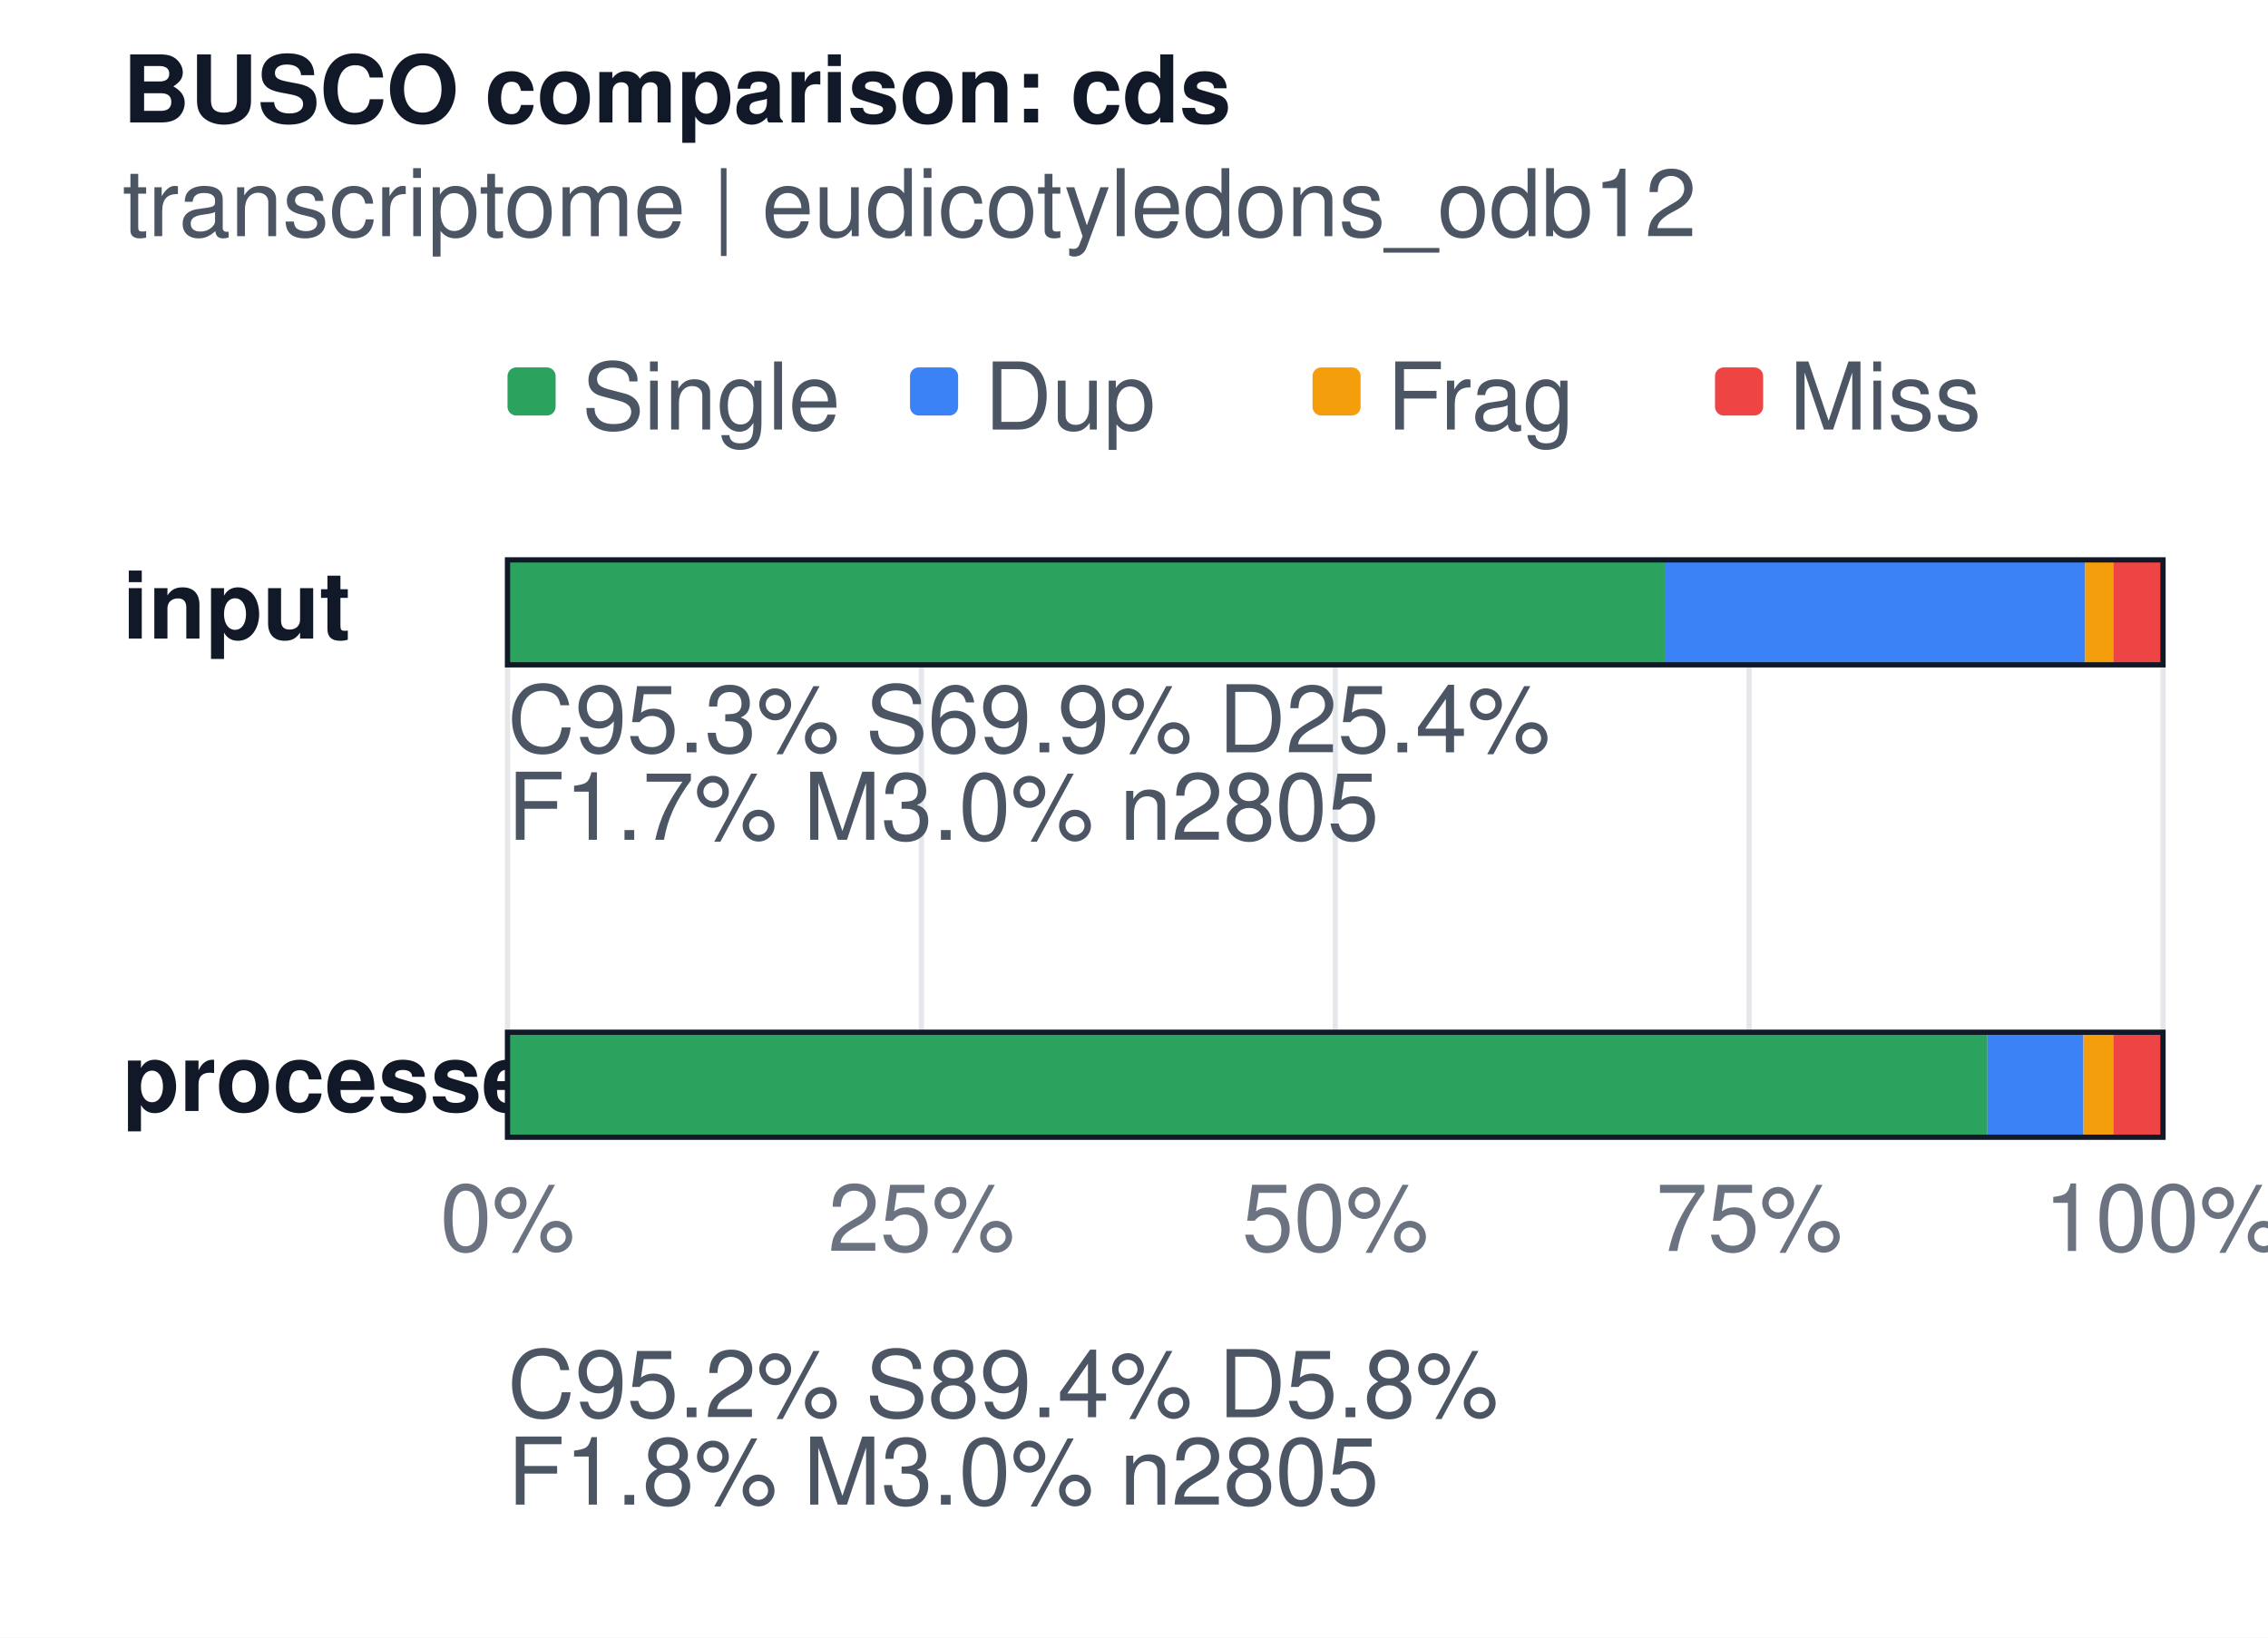
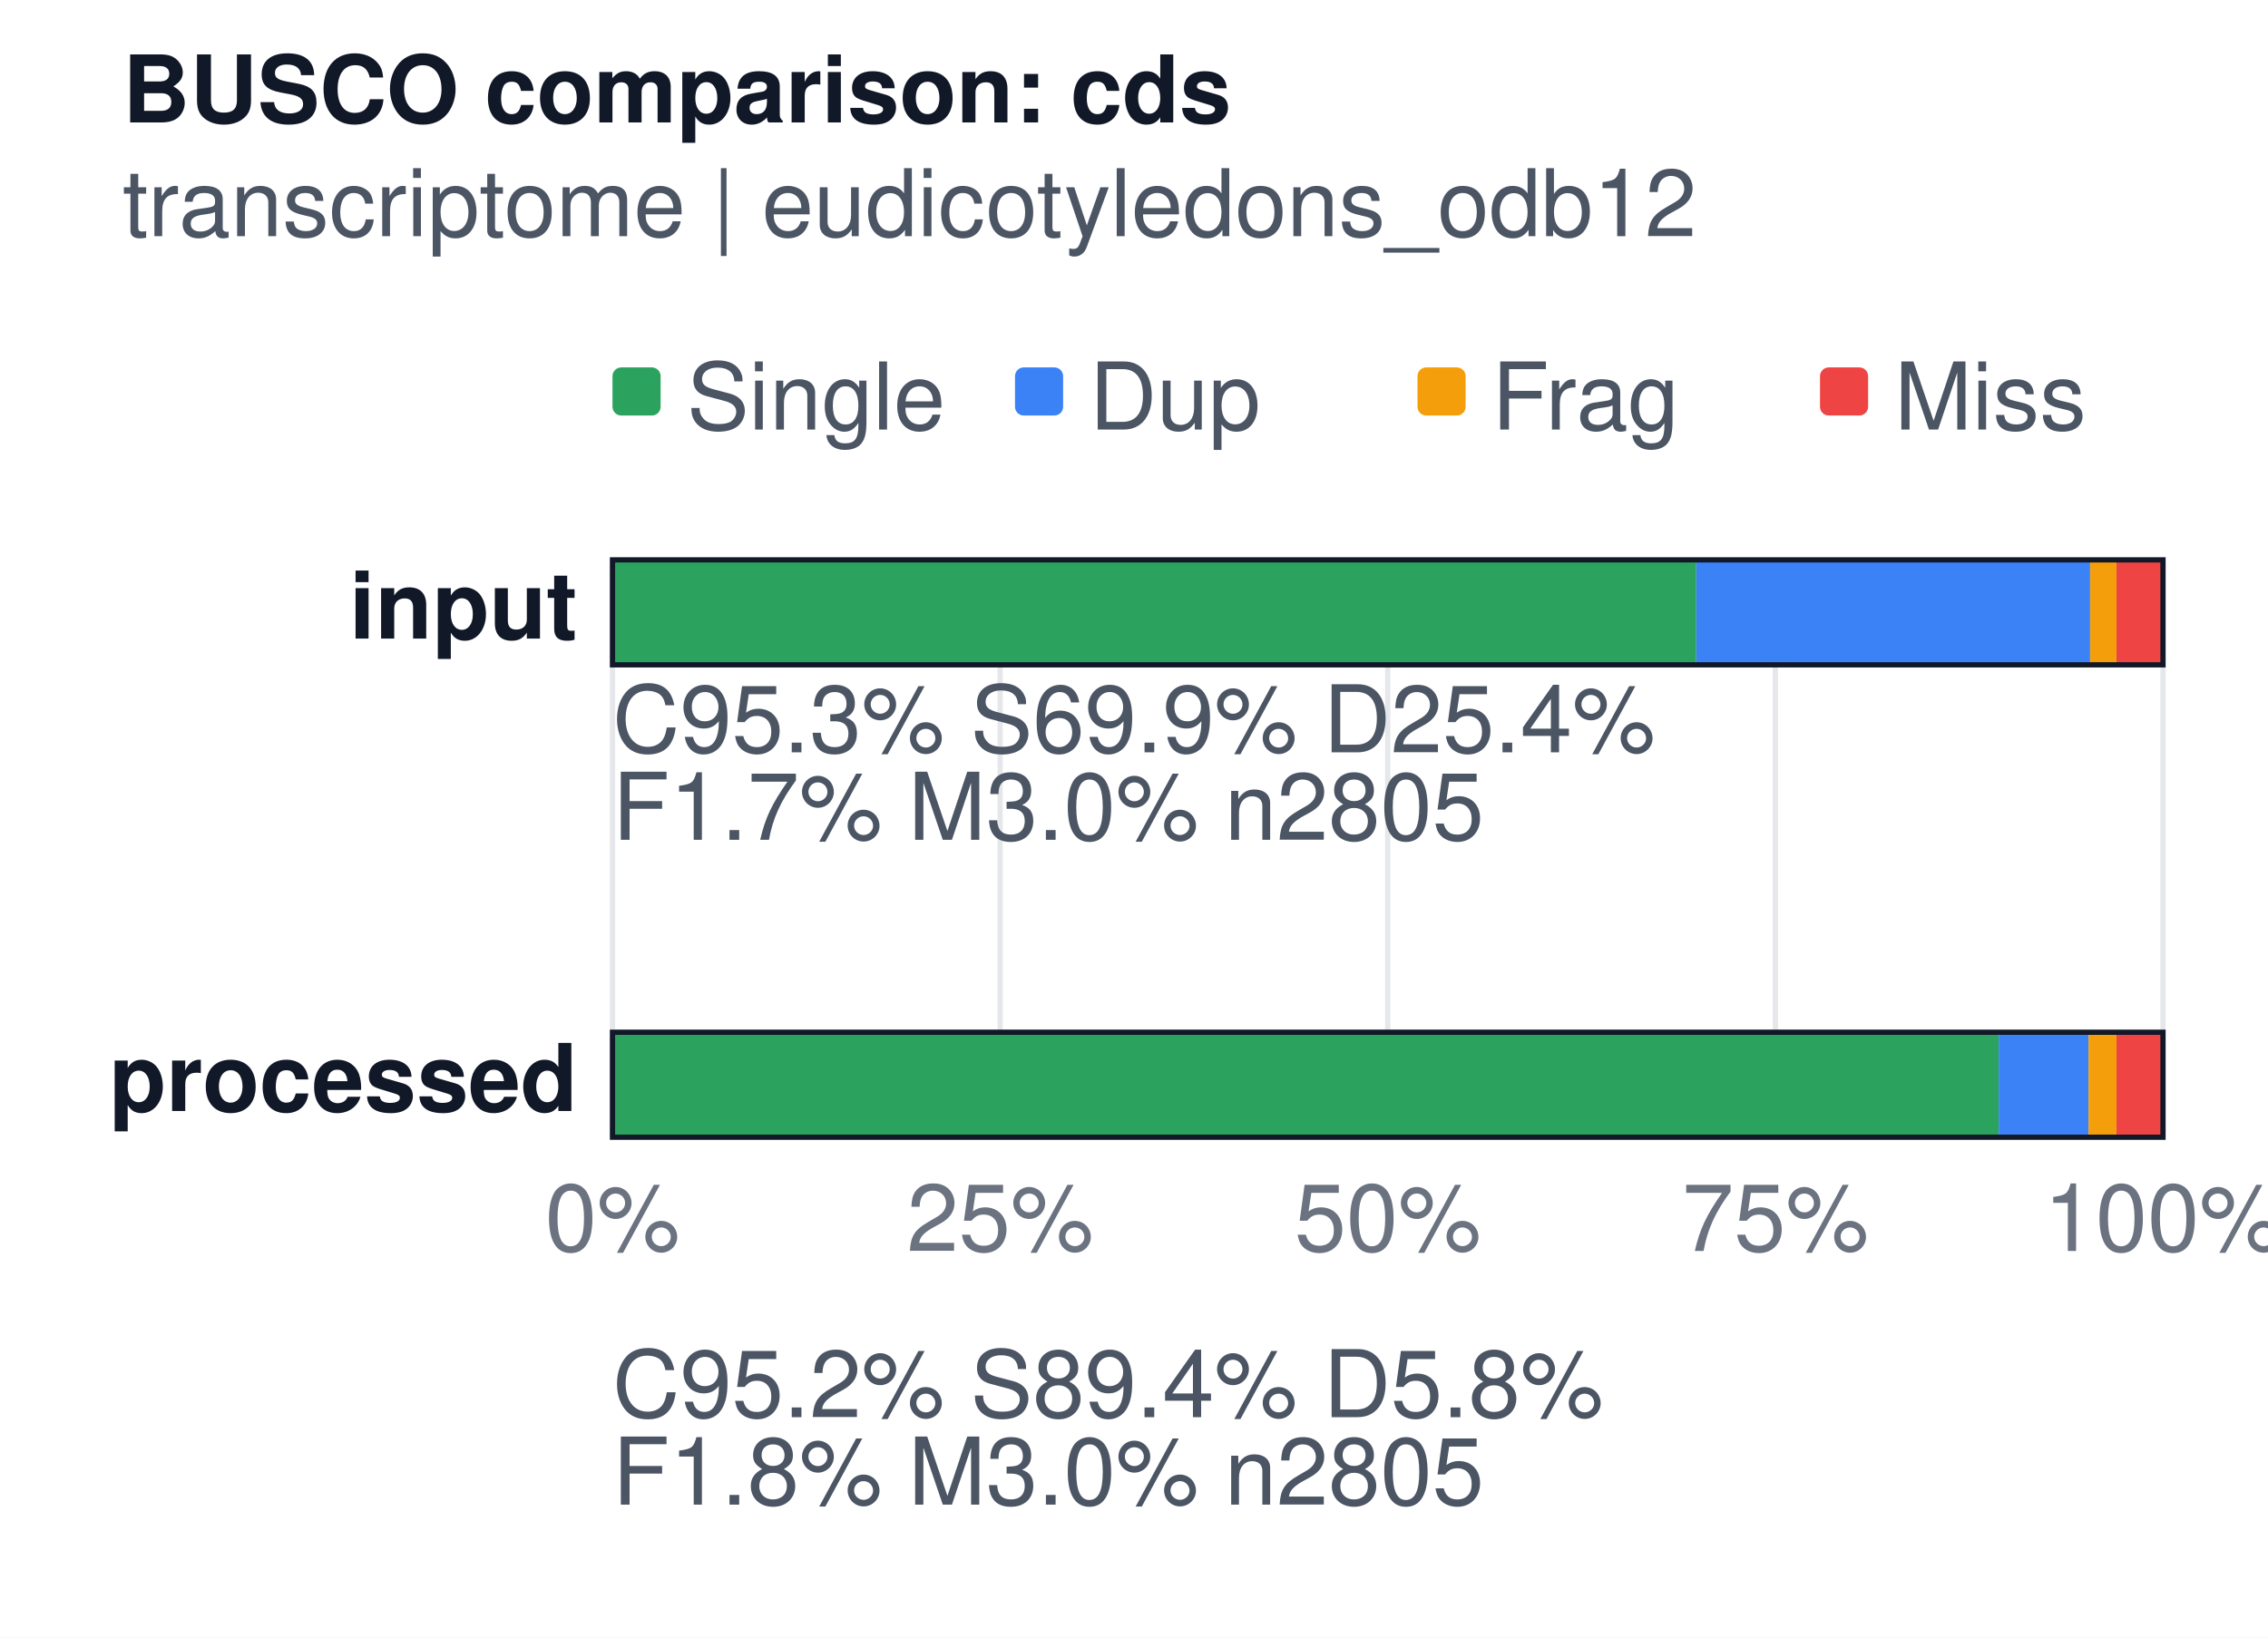
<svg xmlns="http://www.w3.org/2000/svg" width="3.6in" height="2.6in" viewBox="0 0 259.20 187.20">
  <style>text{font-family:Helvetica,Arial,sans-serif;fill:#111827} .muted{fill:#4b5563;font-size:8pt} .label{font-size:8pt;font-weight:700} .title{font-size:8pt;font-weight:700} .tick{font-size:8pt;fill:#6b7280}</style>
  <rect width="100%" height="100%" fill="white" />
  <text x="14" y="14.0" class="title">BUSCO comparison: cds</text>
  <text x="14" y="27.0" class="muted">transcriptome | eudicotyledons_odb12</text>
-   <line x1="58.0" y1="64.0" x2="58.0" y2="130.0" stroke="#e5e7eb" stroke-width="0.6" />
-   <text x="58.0" y="143.0" text-anchor="middle" class="tick">0%</text>
-   <line x1="105.3" y1="64.0" x2="105.3" y2="130.0" stroke="#e5e7eb" stroke-width="0.6" />
-   <text x="105.3" y="143.0" text-anchor="middle" class="tick">25%</text>
-   <line x1="152.6" y1="64.0" x2="152.6" y2="130.0" stroke="#e5e7eb" stroke-width="0.6" />
-   <text x="152.6" y="143.0" text-anchor="middle" class="tick">50%</text>
-   <line x1="199.9" y1="64.0" x2="199.9" y2="130.0" stroke="#e5e7eb" stroke-width="0.6" />
-   <text x="199.9" y="143.0" text-anchor="middle" class="tick">75%</text>
+   <line x1="70.0" y1="64.0" x2="70.0" y2="130.0" stroke="#e5e7eb" stroke-width="0.6" />
+   <text x="70.0" y="143.0" text-anchor="middle" class="tick">0%</text>
+   <line x1="114.3" y1="64.0" x2="114.3" y2="130.0" stroke="#e5e7eb" stroke-width="0.6" />
+   <text x="114.3" y="143.0" text-anchor="middle" class="tick">25%</text>
+   <line x1="158.6" y1="64.0" x2="158.6" y2="130.0" stroke="#e5e7eb" stroke-width="0.6" />
+   <text x="158.6" y="143.0" text-anchor="middle" class="tick">50%</text>
+   <line x1="202.9" y1="64.0" x2="202.9" y2="130.0" stroke="#e5e7eb" stroke-width="0.6" />
+   <text x="202.9" y="143.0" text-anchor="middle" class="tick">75%</text>
  <line x1="247.2" y1="64.0" x2="247.2" y2="130.0" stroke="#e5e7eb" stroke-width="0.6" />
  <text x="247.2" y="143.0" text-anchor="middle" class="tick">100%</text>
-   <rect x="58.0" y="42.0" width="5.5" height="5.5" rx="1" fill="#2ca25f" />
-   <text x="66.5" y="49.1" class="muted">Single</text>
-   <rect x="104.0" y="42.0" width="5.5" height="5.5" rx="1" fill="#3b82f6" />
-   <text x="112.5" y="49.1" class="muted">Dup</text>
-   <rect x="150.0" y="42.0" width="5.5" height="5.5" rx="1" fill="#f59e0b" />
-   <text x="158.5" y="49.1" class="muted">Frag</text>
-   <rect x="196.0" y="42.0" width="5.5" height="5.5" rx="1" fill="#ef4444" />
-   <text x="204.5" y="49.1" class="muted">Miss</text>
-   <text x="14" y="73.0" class="label">input</text>
-   <rect x="58.00" y="64.00" width="132.25" height="12.00" fill="#2ca25f" />
-   <rect x="190.25" y="64.00" width="48.06" height="12.00" fill="#3b82f6" />
-   <rect x="238.31" y="64.00" width="3.22" height="12.00" fill="#f59e0b" />
-   <rect x="241.52" y="64.00" width="5.68" height="12.00" fill="#ef4444" />
-   <rect x="58.0" y="64.0" width="189.2" height="12.0" fill="none" stroke="#111827" stroke-width="0.6" />
-   <text x="58.0" y="86.0" class="muted">C95.3% S69.9% D25.4%</text>
-   <text x="58.0" y="96.0" class="muted">F1.7% M3.0% n2805</text>
-   <text x="14" y="127.0" class="label">processed</text>
-   <rect x="58.00" y="118.00" width="169.14" height="12.00" fill="#2ca25f" />
-   <rect x="227.14" y="118.00" width="10.97" height="12.00" fill="#3b82f6" />
-   <rect x="238.12" y="118.00" width="3.41" height="12.00" fill="#f59e0b" />
-   <rect x="241.52" y="118.00" width="5.68" height="12.00" fill="#ef4444" />
-   <rect x="58.0" y="118.0" width="189.2" height="12.0" fill="none" stroke="#111827" stroke-width="0.6" />
-   <text x="58.0" y="162.0" class="muted">C95.2% S89.4% D5.8%</text>
-   <text x="58.0" y="172.0" class="muted">F1.8% M3.0% n2805</text>
+   <rect x="70.0" y="42.0" width="5.5" height="5.5" rx="1" fill="#2ca25f" />
+   <text x="78.5" y="49.1" class="muted">Single</text>
+   <rect x="116.0" y="42.0" width="5.5" height="5.5" rx="1" fill="#3b82f6" />
+   <text x="124.5" y="49.1" class="muted">Dup</text>
+   <rect x="162.0" y="42.0" width="5.5" height="5.5" rx="1" fill="#f59e0b" />
+   <text x="170.5" y="49.1" class="muted">Frag</text>
+   <rect x="208.0" y="42.0" width="5.5" height="5.5" rx="1" fill="#ef4444" />
+   <text x="216.5" y="49.1" class="muted">Miss</text>
+   <text x="66.0" y="73.0" text-anchor="end" class="label">input</text>
+   <rect x="70.00" y="64.00" width="123.86" height="12.00" fill="#2ca25f" />
+   <rect x="193.86" y="64.00" width="45.01" height="12.00" fill="#3b82f6" />
+   <rect x="238.87" y="64.00" width="3.01" height="12.00" fill="#f59e0b" />
+   <rect x="241.88" y="64.00" width="5.32" height="12.00" fill="#ef4444" />
+   <rect x="70.0" y="64.0" width="177.2" height="12.0" fill="none" stroke="#111827" stroke-width="0.6" />
+   <text x="70.0" y="86.0" class="muted">C95.3% S69.9% D25.4%</text>
+   <text x="70.0" y="96.0" class="muted">F1.7% M3.0% n2805</text>
+   <text x="66.0" y="127.0" text-anchor="end" class="label">processed</text>
+   <rect x="70.00" y="118.00" width="158.42" height="12.00" fill="#2ca25f" />
+   <rect x="228.42" y="118.00" width="10.28" height="12.00" fill="#3b82f6" />
+   <rect x="238.69" y="118.00" width="3.19" height="12.00" fill="#f59e0b" />
+   <rect x="241.88" y="118.00" width="5.32" height="12.00" fill="#ef4444" />
+   <rect x="70.0" y="118.0" width="177.2" height="12.0" fill="none" stroke="#111827" stroke-width="0.6" />
+   <text x="70.0" y="162.0" class="muted">C95.2% S89.4% D5.8%</text>
+   <text x="70.0" y="172.0" class="muted">F1.8% M3.0% n2805</text>
</svg>
